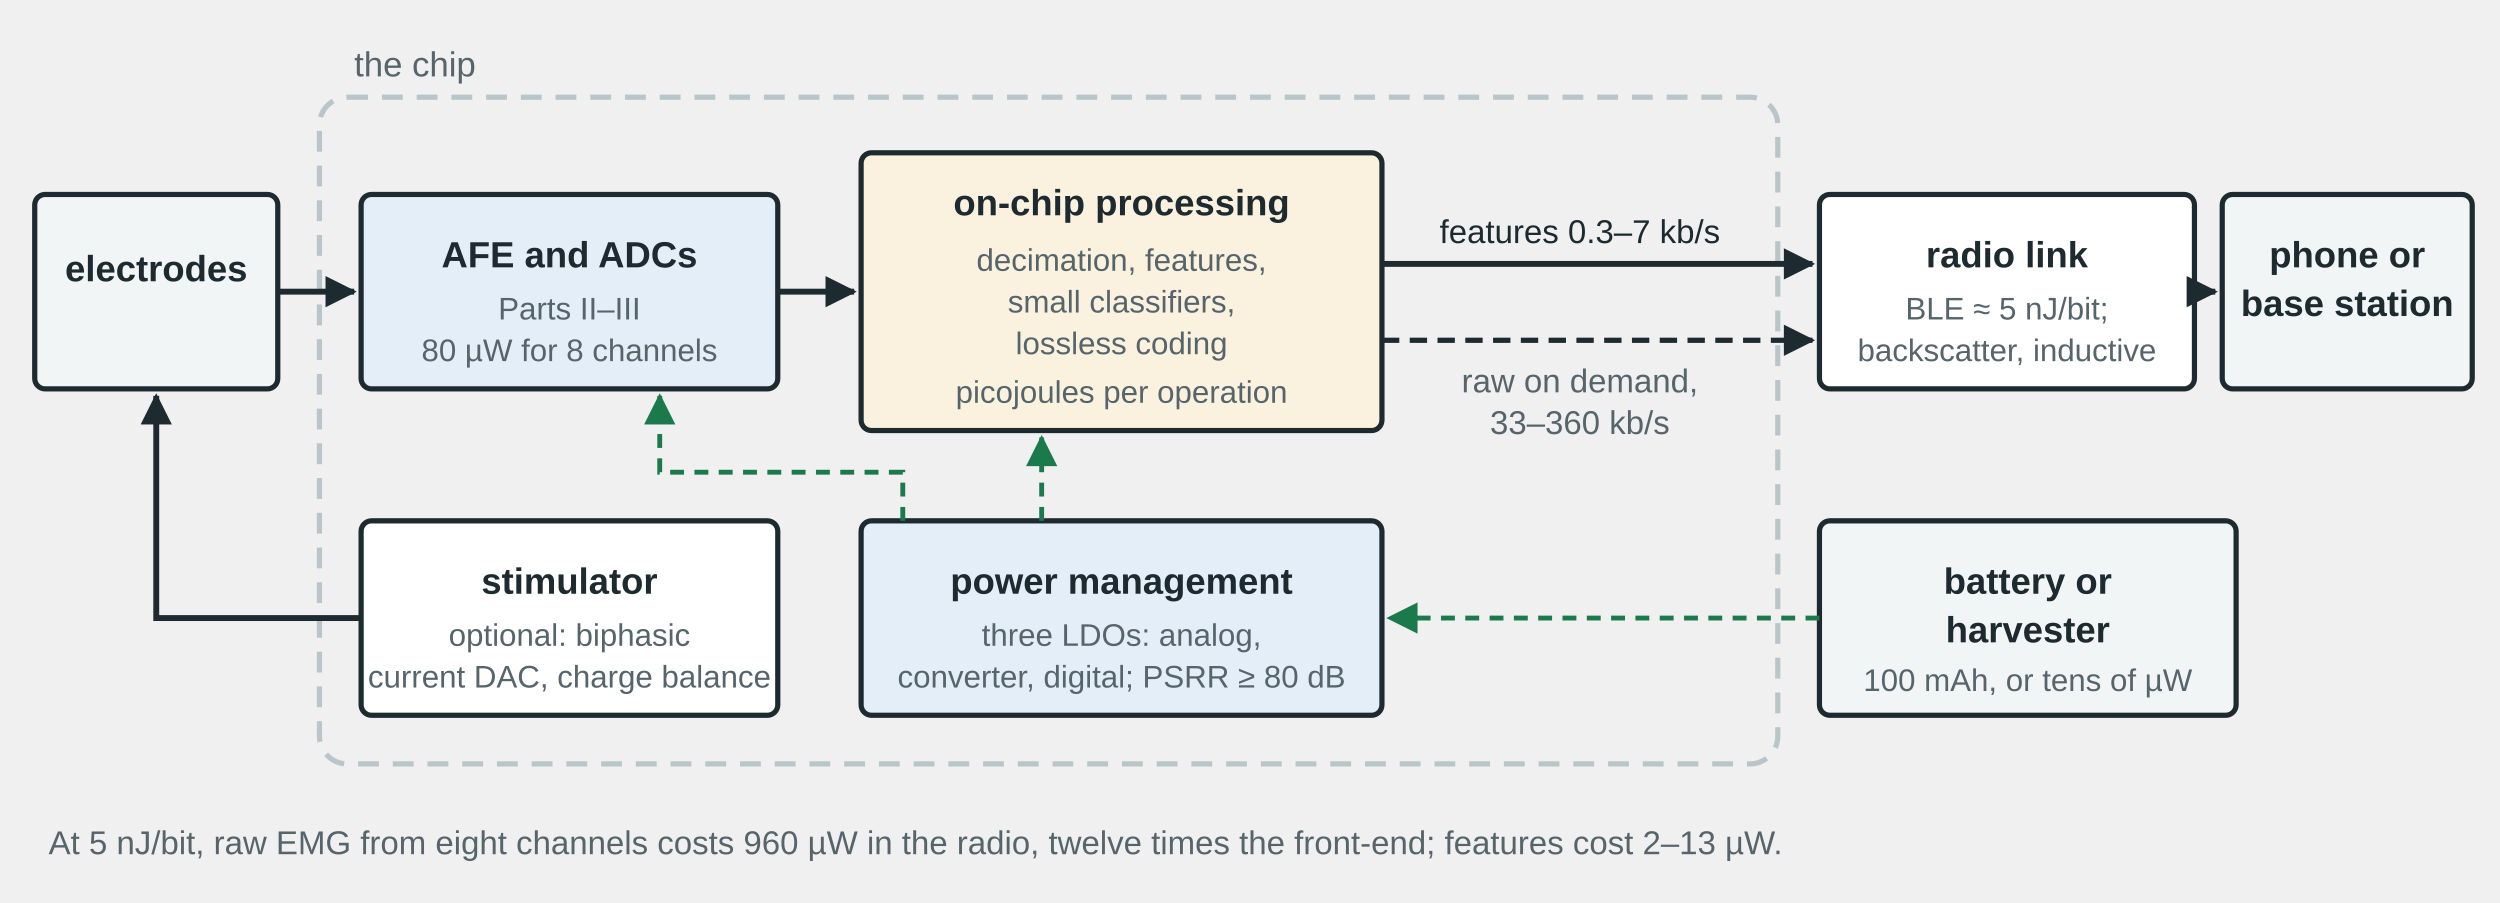
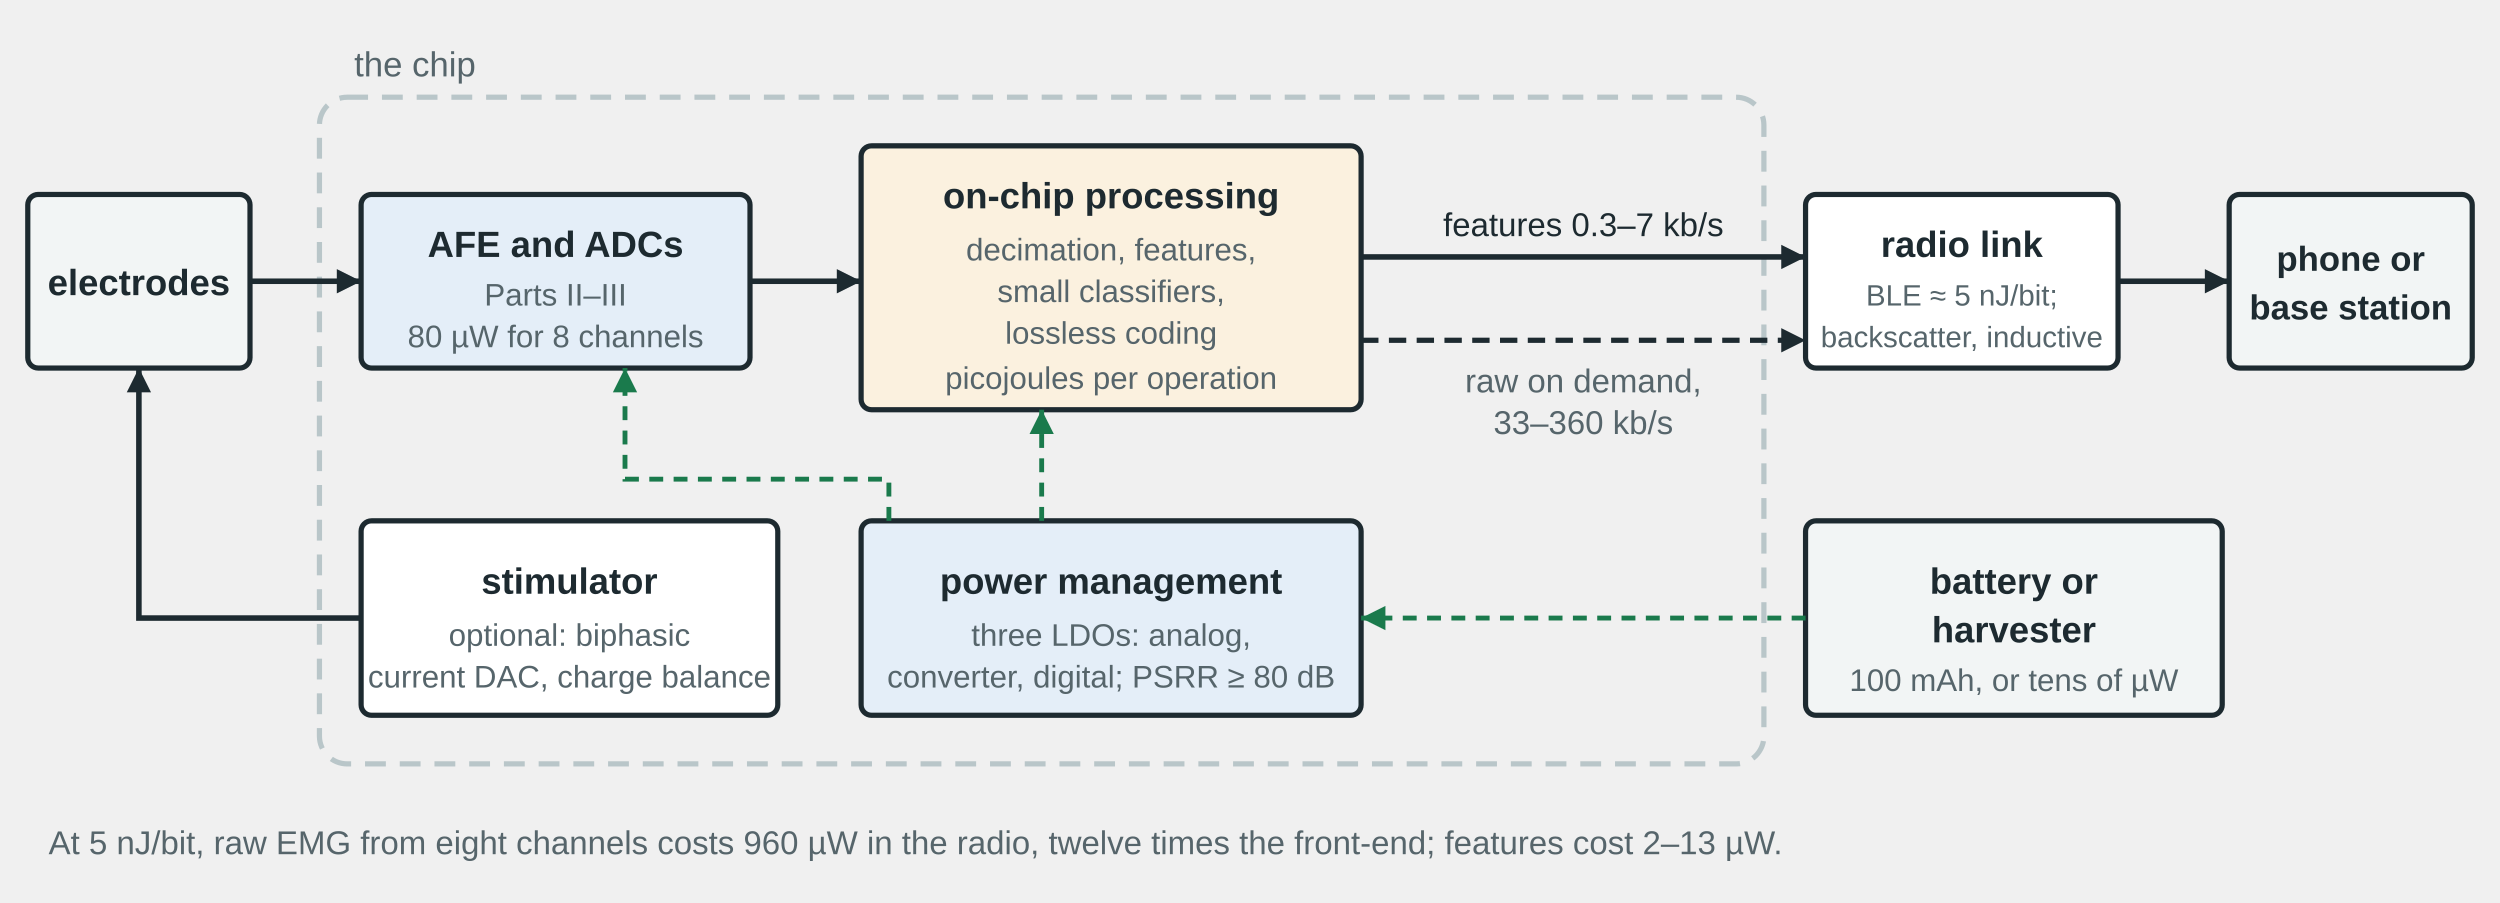
<svg xmlns="http://www.w3.org/2000/svg" viewBox="0 0 720 260" width="720" height="260" font-family="'Libre Franklin', 'Helvetica Neue', Arial, sans-serif">
  <defs>
-     <marker id="sy" viewBox="0 0 12 12" refX="11" refY="6" markerUnits="userSpaceOnUse" markerWidth="9" markerHeight="9" orient="auto">
-       <path d="M0 0 L12 6 L0 12 z" fill="#1D2A30" />
+     <marker id="sy" viewBox="0 0 10 10" refX="10" refY="5" markerUnits="userSpaceOnUse" markerWidth="7" markerHeight="7" orient="auto">
+       <path d="M0 0 L10 5 L0 10 z" fill="#1D2A30" />
    </marker>
-     <marker id="sg" viewBox="0 0 12 12" refX="11" refY="6" markerUnits="userSpaceOnUse" markerWidth="9" markerHeight="9" orient="auto">
-       <path d="M0 0 L12 6 L0 12 z" fill="#1A7A4C" />
+     <marker id="sg" viewBox="0 0 10 10" refX="10" refY="5" markerUnits="userSpaceOnUse" markerWidth="7" markerHeight="7" orient="auto">
+       <path d="M0 0 L10 5 L0 10 z" fill="#1A7A4C" />
    </marker>
  </defs>
-   <rect x="92" y="28" width="420" height="192" rx="8" fill="none" stroke="#B9C6C9" stroke-width="1.5" stroke-dasharray="6 4" />
+   <rect x="92" y="28" width="416" height="192" rx="8" fill="none" stroke="#B9C6C9" stroke-width="1.5" stroke-dasharray="6 4" />
  <text x="102" y="22" font-size="10" fill="#56656B">the chip</text>
  <g stroke="#1D2A30" stroke-width="1.5">
-     <rect x="10" y="56" width="70" height="56" rx="3" fill="#F2F5F5" />
-     <rect x="104" y="56" width="120" height="56" rx="3" fill="#E4EEF8" />
-     <rect x="248" y="44" width="150" height="80" rx="3" fill="#FBF1DF" />
-     <rect x="524" y="56" width="108" height="56" rx="3" fill="#fff" />
-     <rect x="640" y="56" width="72" height="56" rx="3" fill="#F2F5F5" />
+     <rect x="8" y="56" width="64" height="50" rx="3" fill="#F2F5F5" />
+     <rect x="104" y="56" width="112" height="50" rx="3" fill="#E4EEF8" />
+     <rect x="248" y="42" width="144" height="76" rx="3" fill="#FBF1DF" />
+     <rect x="520" y="56" width="90" height="50" rx="3" fill="#fff" />
+     <rect x="642" y="56" width="70" height="50" rx="3" fill="#F2F5F5" />
    <rect x="104" y="150" width="120" height="56" rx="3" fill="#fff" />
-     <rect x="248" y="150" width="150" height="56" rx="3" fill="#E4EEF8" />
-     <rect x="524" y="150" width="120" height="56" rx="3" fill="#F2F5F5" />
+     <rect x="248" y="150" width="144" height="56" rx="3" fill="#E4EEF8" />
+     <rect x="520" y="150" width="120" height="56" rx="3" fill="#F2F5F5" />
  </g>
  <g font-size="10.5" font-weight="700" fill="#1D2A30" text-anchor="middle">
-     <text x="45" y="81">electrodes</text>
-     <text x="164" y="77">AFE and ADCs</text>
-     <text x="323" y="62">on-chip processing</text>
-     <text x="578" y="77">radio link</text>
-     <text x="676" y="77">phone or</text>
-     <text x="676" y="91">base station</text>
+     <text x="40" y="85">electrodes</text>
+     <text x="160" y="74">AFE and ADCs</text>
+     <text x="320" y="60">on-chip processing</text>
+     <text x="565" y="74">radio link</text>
+     <text x="677" y="78" font-size="10">phone or</text>
+     <text x="677" y="92" font-size="10">base station</text>
    <text x="164" y="171">stimulator</text>
-     <text x="323" y="171">power management</text>
-     <text x="584" y="171">battery or</text>
-     <text x="584" y="185">harvester</text>
+     <text x="320" y="171">power management</text>
+     <text x="580" y="171">battery or</text>
+     <text x="580" y="185">harvester</text>
  </g>
  <g font-size="9" fill="#56656B" text-anchor="middle">
-     <text x="164" y="92">Parts II–III</text>
-     <text x="164" y="104">80 µW for 8 channels</text>
-     <text x="323" y="78">decimation, features,</text>
-     <text x="323" y="90">small classifiers,</text>
-     <text x="323" y="102">lossless coding</text>
-     <text x="323" y="116">picojoules per operation</text>
-     <text x="578" y="92">BLE ≈ 5 nJ/bit;</text>
-     <text x="578" y="104">backscatter, inductive</text>
+     <text x="160" y="88">Parts II–III</text>
+     <text x="160" y="100">80 µW for 8 channels</text>
+     <text x="320" y="75">decimation, features,</text>
+     <text x="320" y="87">small classifiers,</text>
+     <text x="320" y="99">lossless coding</text>
+     <text x="320" y="112">picojoules per operation</text>
+     <text x="565" y="88" font-size="8.5">BLE ≈ 5 nJ/bit;</text>
+     <text x="565" y="100" font-size="8.5">backscatter, inductive</text>
    <text x="164" y="186">optional: biphasic</text>
    <text x="164" y="198">current DAC, charge balance</text>
-     <text x="323" y="186">three LDOs: analog,</text>
-     <text x="323" y="198">converter, digital; PSRR ≥ 80 dB</text>
-     <text x="584" y="199">100 mAh, or tens of µW</text>
+     <text x="320" y="186">three LDOs: analog,</text>
+     <text x="320" y="198">converter, digital; PSRR ≥ 80 dB</text>
+     <text x="580" y="199">100 mAh, or tens of µW</text>
  </g>
-   <g stroke="#1D2A30" stroke-width="1.7" fill="none">
-     <path d="M80 84 H102" marker-end="url(#sy)" />
-     <path d="M224 84 H246" marker-end="url(#sy)" />
-     <path d="M398 76 H522" marker-end="url(#sy)" />
-     <path d="M632 84 H638" marker-end="url(#sy)" />
-     <path d="M104 178 H45 V114" marker-end="url(#sy)" />
+   <g stroke="#1D2A30" stroke-width="1.6" fill="none">
+     <path d="M72 81 H104" marker-end="url(#sy)" />
+     <path d="M216 81 H248" marker-end="url(#sy)" />
+     <path d="M392 74 H520" marker-end="url(#sy)" />
+     <path d="M610 81 H642" marker-end="url(#sy)" />
+     <path d="M104 178 H40 V106" marker-end="url(#sy)" />
  </g>
-   <path d="M398 98 H522" stroke="#1D2A30" stroke-width="1.5" stroke-dasharray="5 3" fill="none" marker-end="url(#sy)" />
-   <text x="455" y="70" font-size="9.5" fill="#1D2A30" text-anchor="middle">features 0.3–7 kb/s</text>
-   <text x="455" y="113" font-size="9.5" fill="#56656B" text-anchor="middle">raw on demand,</text>
-   <text x="455" y="125" font-size="9.5" fill="#56656B" text-anchor="middle">33–360 kb/s</text>
+   <path d="M392 98 H520" stroke="#1D2A30" stroke-width="1.5" stroke-dasharray="5 3" fill="none" marker-end="url(#sy)" />
+   <text x="456" y="68" font-size="9.5" fill="#1D2A30" text-anchor="middle">features 0.3–7 kb/s</text>
+   <text x="456" y="113" font-size="9.5" fill="#56656B" text-anchor="middle">raw on demand,</text>
+   <text x="456" y="125" font-size="9.5" fill="#56656B" text-anchor="middle">33–360 kb/s</text>
  <g stroke="#1A7A4C" stroke-width="1.4" stroke-dasharray="4 3" fill="none">
-     <path d="M524 178 H400" marker-end="url(#sg)" />
-     <path d="M300 150 V126" marker-end="url(#sg)" />
-     <path d="M260 150 V136 H190 V114" marker-end="url(#sg)" />
+     <path d="M520 178 H392" marker-end="url(#sg)" />
+     <path d="M300 150 V118" marker-end="url(#sg)" />
+     <path d="M256 150 V138 H180 V106" marker-end="url(#sg)" />
  </g>
  <text x="14" y="246" font-size="9.5" fill="#56656B">At 5 nJ/bit, raw EMG from eight channels costs 960 µW in the radio, twelve times the front-end; features cost 2–13 µW.</text>
</svg>
